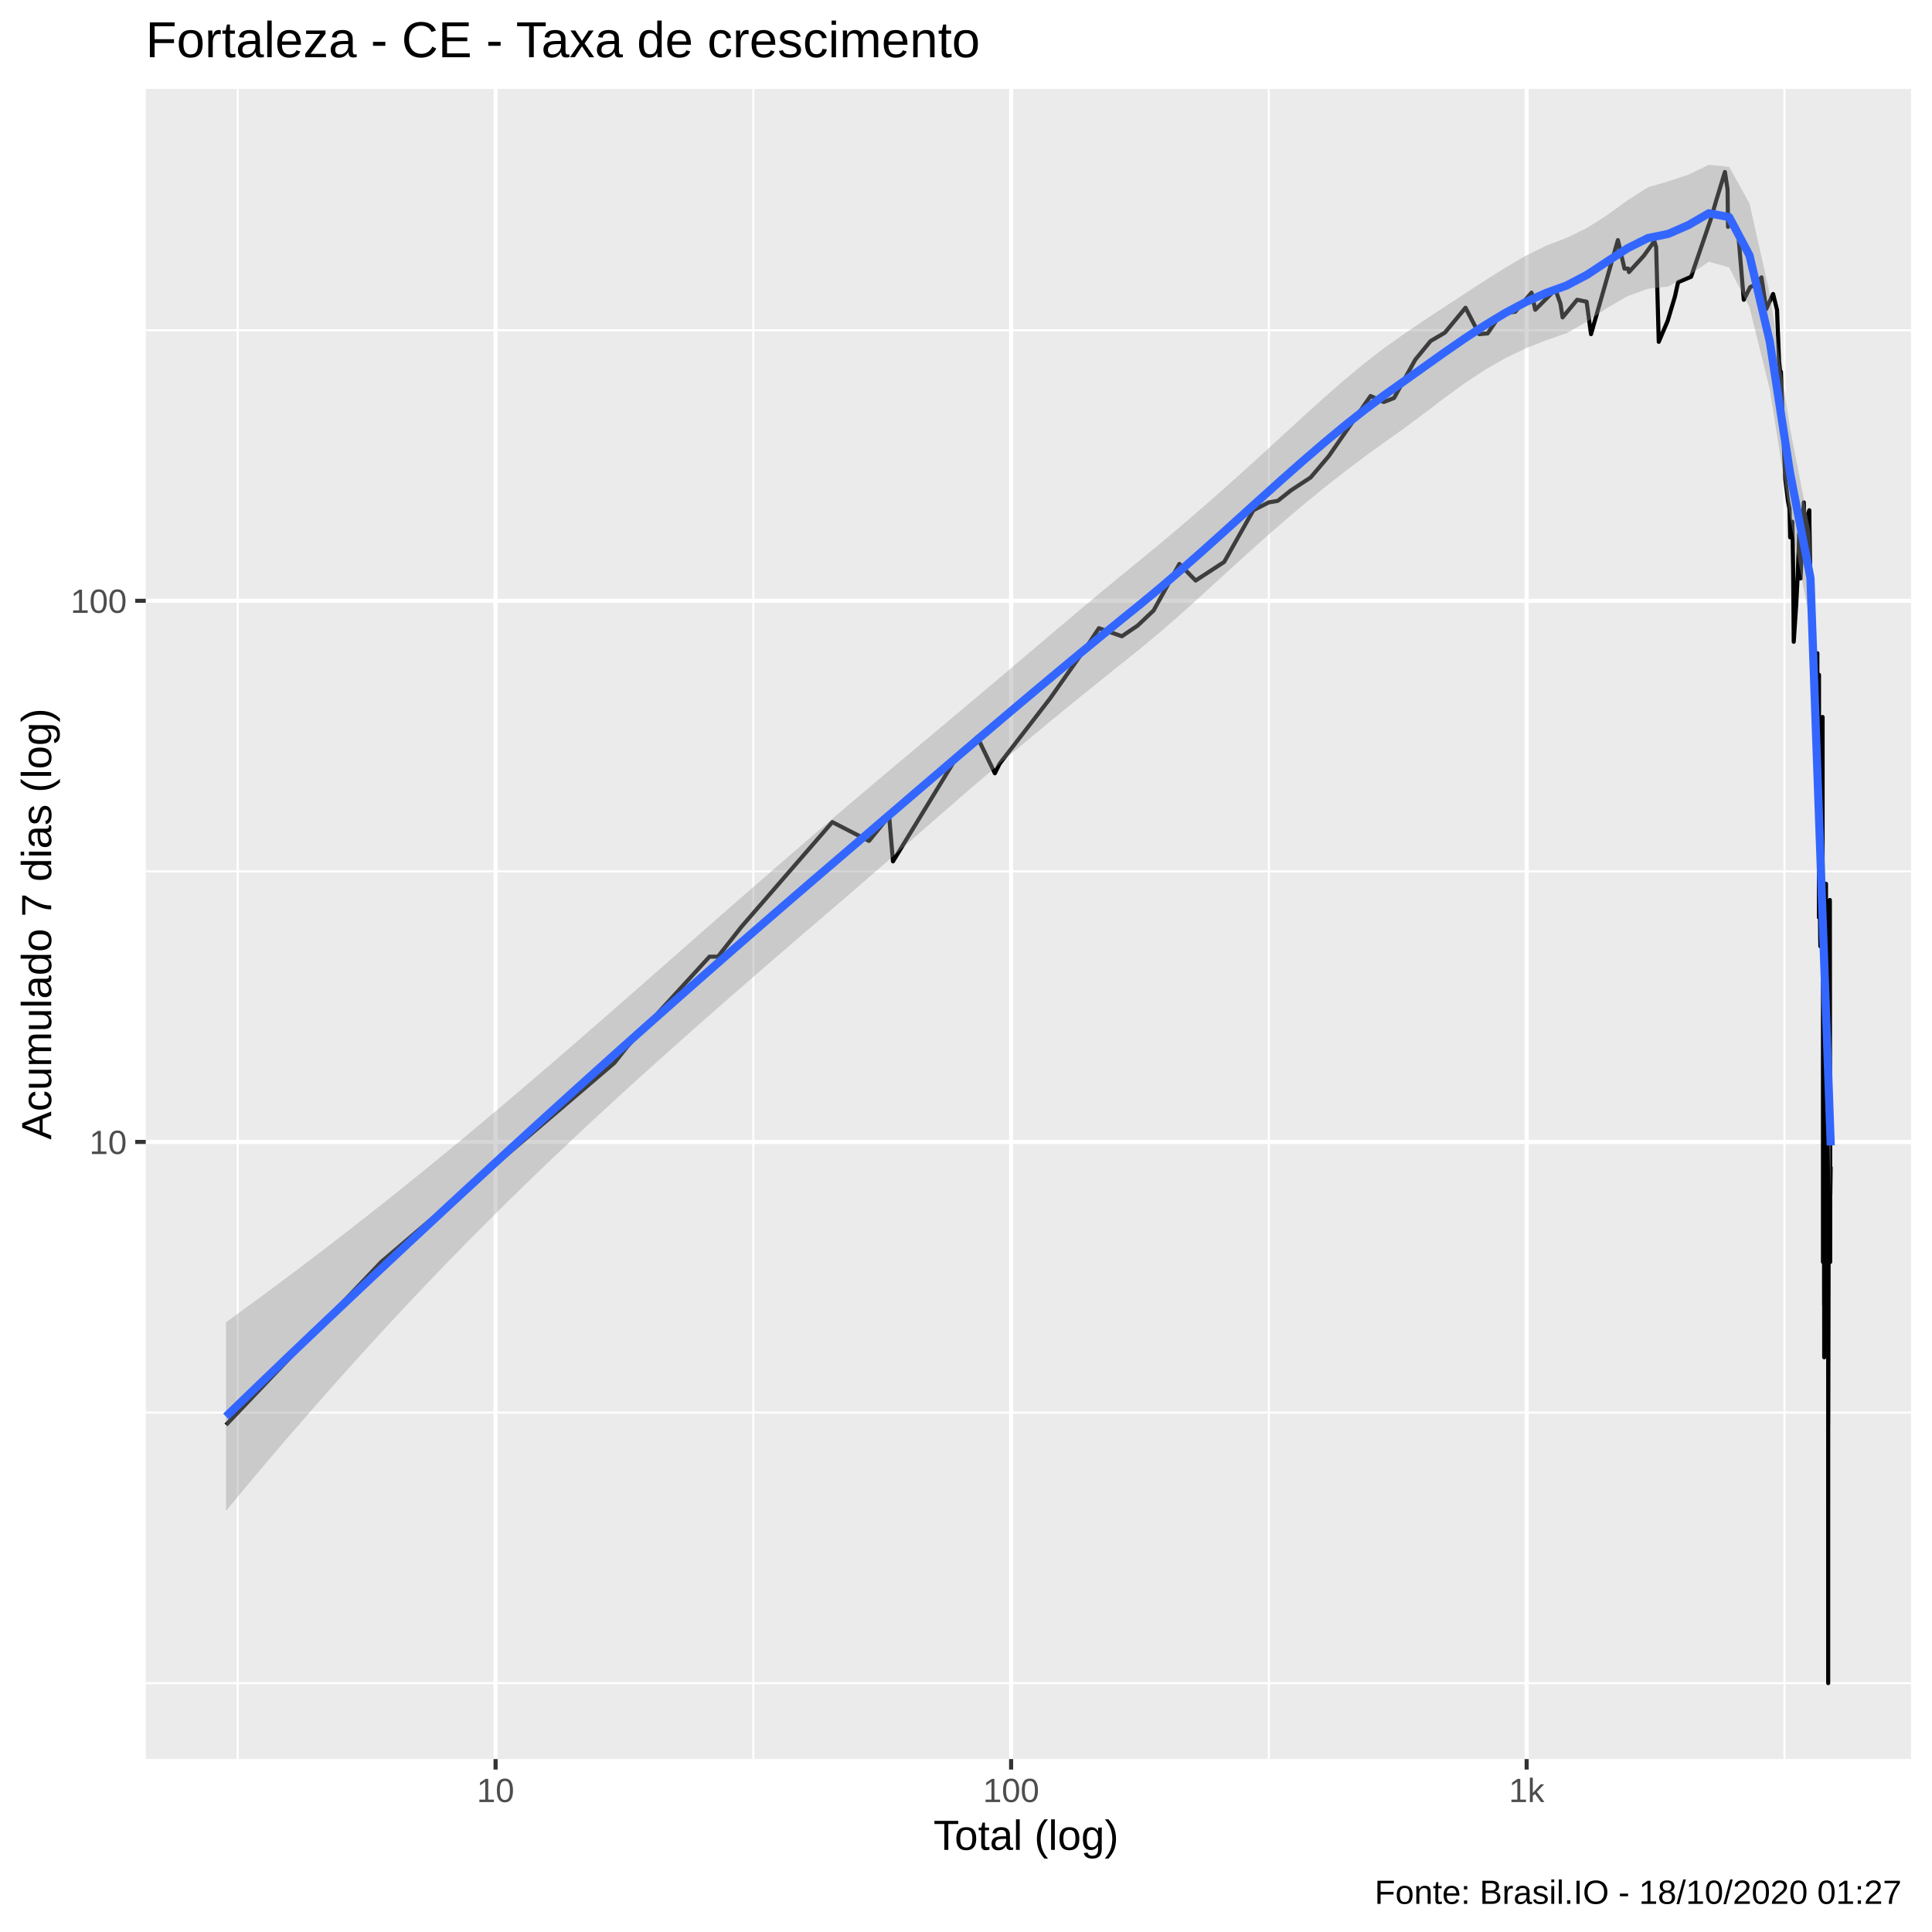
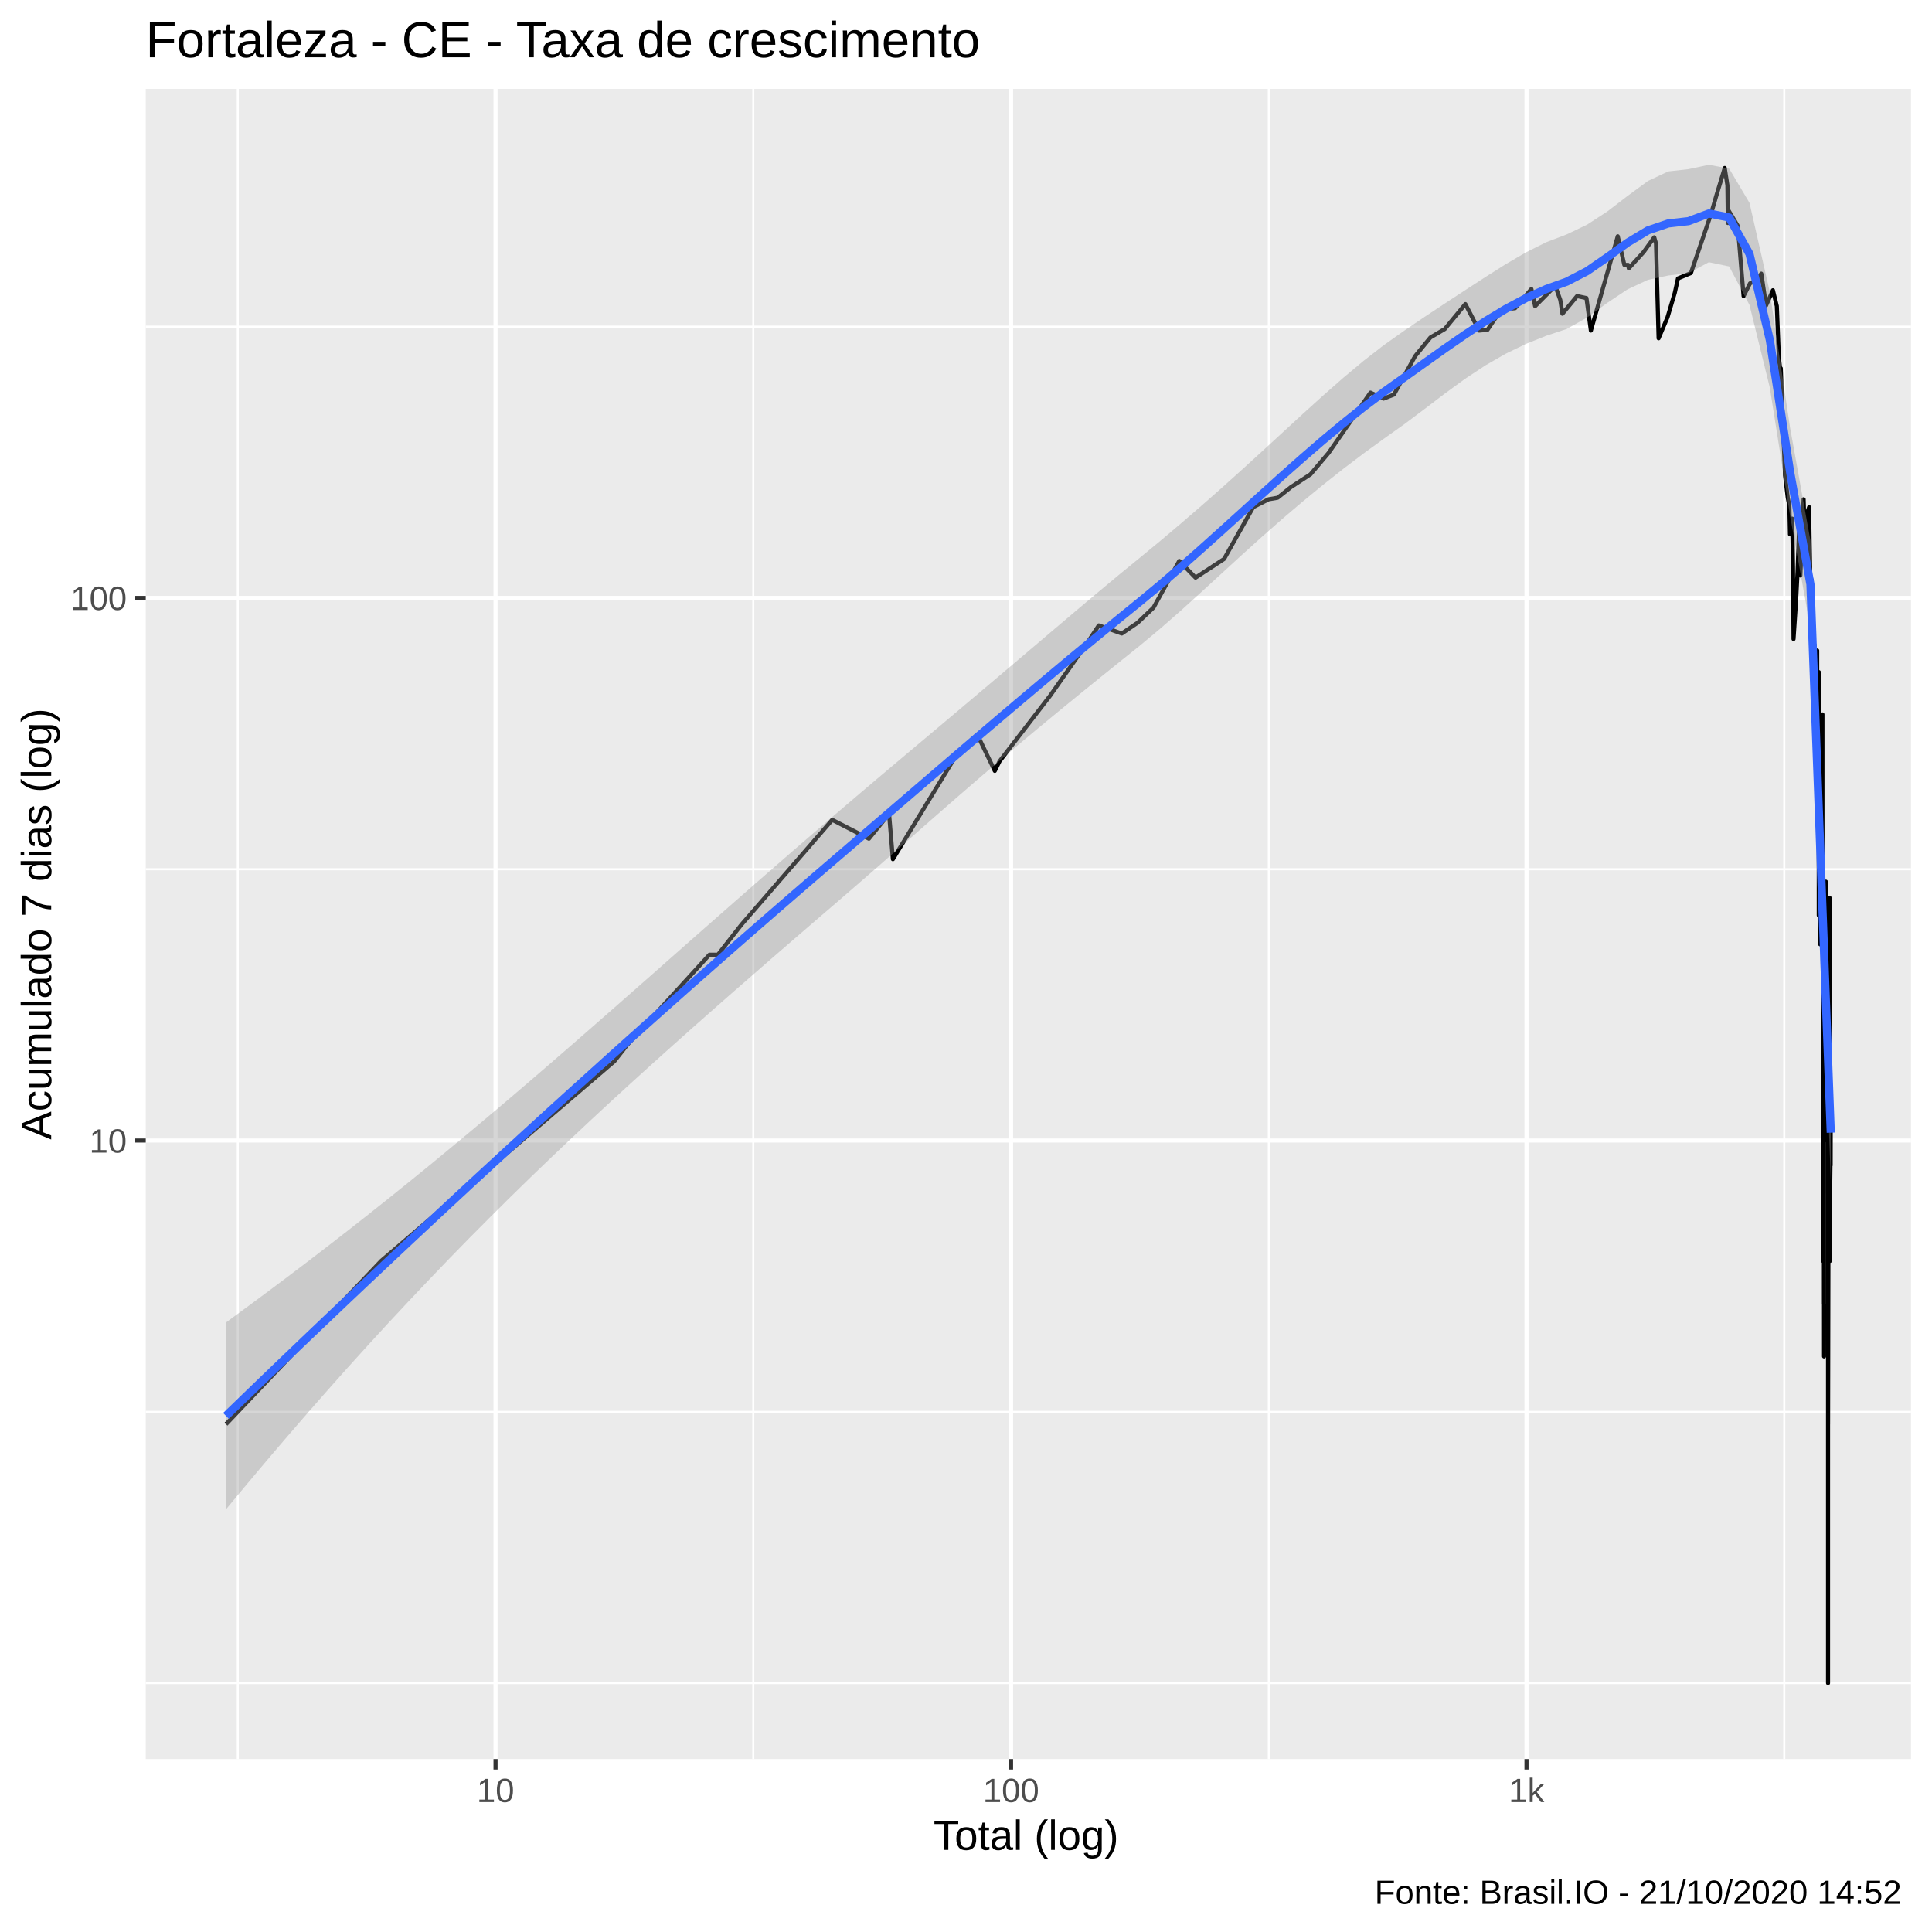
<svg xmlns="http://www.w3.org/2000/svg" viewBox="0 0 504.00 504.00">
  <defs>
    <style type="text/css">
    line, polyline, polygon, path, rect, circle {
      fill: none;
      stroke: #000000;
      stroke-linecap: round;
      stroke-linejoin: round;
      stroke-miterlimit: 10.00;
    }
  </style>
  </defs>
  <rect width="100%" height="100%" style="stroke: none; fill: #FFFFFF;" />
  <rect x="-0" y="0.00" width="504.00" height="504.00" style="stroke-width: 1.07; stroke: #FFFFFF; fill: #FFFFFF;" />
  <defs>
    <clipPath id="cpMzguMDJ8NDk4LjUyfDQ1OC44OHwyMy4xOQ==">
      <rect x="38.02" y="23.19" width="460.50" height="435.69" />
    </clipPath>
  </defs>
  <rect x="38.02" y="23.19" width="460.50" height="435.69" style="stroke-width: 1.07; stroke: none; fill: #EBEBEB;" clip-path="url(#cpMzguMDJ8NDk4LjUyfDQ1OC44OHwyMy4xOQ==)" />
  <polyline points="38.02,439.07 498.52,439.07 " style="stroke-width: 0.53; stroke: #FFFFFF; stroke-linecap: butt;" clip-path="url(#cpMzguMDJ8NDk4LjUyfDQ1OC44OHwyMy4xOQ==)" />
-   <polyline points="38.02,368.49 498.52,368.49 " style="stroke-width: 0.53; stroke: #FFFFFF; stroke-linecap: butt;" clip-path="url(#cpMzguMDJ8NDk4LjUyfDQ1OC44OHwyMy4xOQ==)" />
-   <polyline points="38.02,227.32 498.52,227.32 " style="stroke-width: 0.53; stroke: #FFFFFF; stroke-linecap: butt;" clip-path="url(#cpMzguMDJ8NDk4LjUyfDQ1OC44OHwyMy4xOQ==)" />
-   <polyline points="38.02,86.15 498.52,86.15 " style="stroke-width: 0.53; stroke: #FFFFFF; stroke-linecap: butt;" clip-path="url(#cpMzguMDJ8NDk4LjUyfDQ1OC44OHwyMy4xOQ==)" />
+   <polyline points="38.02,368.30 498.52,368.30 " style="stroke-width: 0.53; stroke: #FFFFFF; stroke-linecap: butt;" clip-path="url(#cpMzguMDJ8NDk4LjUyfDQ1OC44OHwyMy4xOQ==)" />
+   <polyline points="38.02,226.76 498.52,226.76 " style="stroke-width: 0.53; stroke: #FFFFFF; stroke-linecap: butt;" clip-path="url(#cpMzguMDJ8NDk4LjUyfDQ1OC44OHwyMy4xOQ==)" />
+   <polyline points="38.02,85.21 498.52,85.21 " style="stroke-width: 0.53; stroke: #FFFFFF; stroke-linecap: butt;" clip-path="url(#cpMzguMDJ8NDk4LjUyfDQ1OC44OHwyMy4xOQ==)" />
  <polyline points="62.03,458.88 62.03,23.19 " style="stroke-width: 0.53; stroke: #FFFFFF; stroke-linecap: butt;" clip-path="url(#cpMzguMDJ8NDk4LjUyfDQ1OC44OHwyMy4xOQ==)" />
-   <polyline points="196.52,458.88 196.52,23.19 " style="stroke-width: 0.53; stroke: #FFFFFF; stroke-linecap: butt;" clip-path="url(#cpMzguMDJ8NDk4LjUyfDQ1OC44OHwyMy4xOQ==)" />
-   <polyline points="331.01,458.88 331.01,23.19 " style="stroke-width: 0.53; stroke: #FFFFFF; stroke-linecap: butt;" clip-path="url(#cpMzguMDJ8NDk4LjUyfDQ1OC44OHwyMy4xOQ==)" />
-   <polyline points="465.51,458.88 465.51,23.19 " style="stroke-width: 0.53; stroke: #FFFFFF; stroke-linecap: butt;" clip-path="url(#cpMzguMDJ8NDk4LjUyfDQ1OC44OHwyMy4xOQ==)" />
-   <polyline points="38.02,297.90 498.52,297.90 " style="stroke-width: 1.07; stroke: #FFFFFF; stroke-linecap: butt;" clip-path="url(#cpMzguMDJ8NDk4LjUyfDQ1OC44OHwyMy4xOQ==)" />
-   <polyline points="38.02,156.73 498.52,156.73 " style="stroke-width: 1.07; stroke: #FFFFFF; stroke-linecap: butt;" clip-path="url(#cpMzguMDJ8NDk4LjUyfDQ1OC44OHwyMy4xOQ==)" />
-   <polyline points="129.28,458.88 129.28,23.19 " style="stroke-width: 1.07; stroke: #FFFFFF; stroke-linecap: butt;" clip-path="url(#cpMzguMDJ8NDk4LjUyfDQ1OC44OHwyMy4xOQ==)" />
-   <polyline points="263.77,458.88 263.77,23.19 " style="stroke-width: 1.07; stroke: #FFFFFF; stroke-linecap: butt;" clip-path="url(#cpMzguMDJ8NDk4LjUyfDQ1OC44OHwyMy4xOQ==)" />
-   <polyline points="398.26,458.88 398.26,23.19 " style="stroke-width: 1.07; stroke: #FFFFFF; stroke-linecap: butt;" clip-path="url(#cpMzguMDJ8NDk4LjUyfDQ1OC44OHwyMy4xOQ==)" />
-   <polyline points="58.95,371.72 58.95,371.72 75.76,354.08 88.79,340.40 88.79,340.40 99.44,329.22 99.44,329.22 160.27,277.27 163.61,273.05 185.09,249.56 187.29,249.56 193.45,241.73 217.13,214.46 217.13,214.46 226.69,219.37 231.95,212.91 232.95,224.71 249.26,198.02 254.96,192.28 259.53,201.73 260.77,199.23 273.93,182.21 283.84,168.16 286.67,163.88 292.66,165.98 296.79,163.19 300.95,159.24 307.66,147.11 311.91,151.45 319.35,146.59 326.96,133.11 330.97,131.06 333.33,130.66 336.77,127.92 341.90,124.56 346.61,119.02 357.54,103.31 360.96,104.87 363.66,103.83 369.20,93.83 373.19,88.97 376.92,86.78 382.31,80.28 385.88,87.17 388.08,86.97 391.65,81.70 395.26,81.34 399.53,76.35 400.50,80.81 405.76,75.53 407.08,79.23 407.63,82.80 411.43,78.20 413.90,78.71 415.05,87.17 422.06,62.64 423.78,70.08 424.76,70.08 424.94,70.98 428.81,66.74 431.58,62.91 432.04,64.52 432.72,89.17 435.04,83.72 436.94,77.35 437.77,73.61 441.15,72.20 446.32,57.09 447.77,52.10 449.98,44.87 450.67,49.38 450.79,59.17 450.81,55.66 453.37,59.93 454.90,78.20 456.58,74.89 458.61,73.92 459.39,72.51 459.39,73.45 459.52,72.36 460.75,80.63 462.55,76.69 463.57,80.81 464.10,94.27 464.51,97.92 464.53,99.10 464.59,96.98 465.02,108.12 465.72,124.93 466.42,130.66 466.83,132.70 467.00,140.18 467.00,138.33 467.01,138.33 467.57,136.10 467.78,148.70 467.93,167.42 468.60,157.35 468.98,149.79 469.31,140.65 469.34,139.25 469.52,150.34 469.71,150.89 470.56,131.06 470.85,140.18 471.40,145.05 471.40,144.04 471.42,134.80 472.00,133.11 472.03,136.99 472.31,153.74 472.64,152.02 472.79,168.16 472.79,167.42 472.80,166.70 473.29,171.19 473.35,184.10 473.37,168.90 473.77,178.60 474.03,172.76 474.08,170.41 474.09,170.41 474.12,196.83 474.50,177.73 474.50,204.34 474.50,239.32 474.52,176.03 474.52,228.54 474.54,232.63 474.62,228.54 474.87,246.84 475.03,226.59 475.10,216.06 475.20,208.48 475.24,205.69 475.34,204.34 475.37,226.59 475.46,187.04 475.46,234.78 475.56,255.41 475.56,329.22 475.57,230.55 475.59,241.73 475.59,269.09 475.59,277.27 475.71,269.09 475.76,286.73 475.77,286.73 475.82,265.37 475.82,265.37 475.85,340.40 475.87,261.87 475.87,297.90 475.87,319.77 475.88,354.08 475.90,340.40 " style="stroke-width: 1.07; stroke-linecap: butt;" clip-path="url(#cpMzguMDJ8NDk4LjUyfDQ1OC44OHwyMy4xOQ==)" />
-   <polyline points="475.93,249.56 476.02,297.90 476.02,297.90 476.11,269.09 476.31,230.55 476.33,234.78 476.34,230.55 476.34,232.63 476.34,252.42 476.39,261.87 476.41,241.73 476.51,281.82 476.51,286.73 476.53,286.73 476.53,286.73 476.70,246.84 476.79,261.87 476.80,239.32 476.80,237.01 476.83,255.41 476.89,241.73 476.89,281.82 476.91,241.73 476.91,311.58 476.92,311.58 476.92,439.07 476.92,396.58 476.94,304.36 476.94,319.77 476.94,371.72 477.11,286.73 477.27,244.23 477.29,246.84 477.32,241.73 477.32,277.27 477.33,239.32 477.35,234.78 477.35,234.78 477.42,297.90 477.44,297.90 477.44,329.22 477.45,304.36 477.45,311.58 477.45,304.36 477.47,311.58 477.56,304.36 477.57,304.36 477.59,304.36 " style="stroke-width: 1.07; stroke-linecap: butt;" clip-path="url(#cpMzguMDJ8NDk4LjUyfDQ1OC44OHwyMy4xOQ==)" />
-   <polygon points="58.95,344.94 64.25,341.08 69.55,337.19 74.85,333.24 80.15,329.25 85.45,325.21 90.75,321.12 96.05,316.98 101.35,312.79 106.65,308.55 111.95,304.26 117.24,299.92 122.54,295.53 127.84,291.10 133.14,286.63 138.44,282.11 143.74,277.56 149.04,272.98 154.34,268.37 159.64,263.75 164.94,259.10 170.24,254.45 175.54,249.79 180.83,245.13 186.13,240.48 191.43,235.84 196.73,231.21 202.03,226.60 207.33,222.01 212.63,217.44 217.93,212.90 223.23,208.39 228.53,203.91 233.83,199.45 239.13,195.01 244.43,190.57 249.72,186.12 255.02,181.67 260.32,177.20 265.62,172.71 270.92,168.22 276.22,163.74 281.52,159.26 286.82,154.82 292.12,150.43 297.42,146.10 302.72,141.74 308.02,137.28 313.31,132.73 318.61,128.08 323.91,123.34 329.21,118.52 334.51,113.66 339.81,108.80 345.11,104.00 350.41,99.36 355.71,94.94 361.01,90.84 366.31,87.09 371.61,83.50 376.90,80.01 382.20,76.54 387.50,73.11 392.80,69.77 398.10,66.68 403.40,64.06 408.70,62.04 414.00,59.47 419.30,56.08 424.60,52.24 429.90,48.86 435.20,47.30 440.49,45.54 445.79,42.99 451.09,43.52 456.39,53.08 461.69,76.65 466.99,111.93 472.29,138.84 477.59,286.58 477.59,311.03 472.29,162.68 466.99,135.09 461.69,101.61 456.39,80.16 451.09,69.77 445.79,68.27 440.49,71.88 435.20,74.73 429.90,75.34 424.60,77.25 419.30,80.30 414.00,83.90 408.70,86.91 403.40,88.73 398.10,90.83 392.80,93.38 387.50,96.41 382.20,99.90 376.90,103.75 371.61,107.77 366.31,111.73 361.01,115.49 355.71,119.34 350.41,123.34 345.11,127.51 339.81,131.85 334.51,136.34 329.21,140.99 323.91,145.76 318.61,150.60 313.31,155.44 308.02,160.22 302.72,164.85 297.42,169.25 292.12,173.49 286.82,177.74 281.52,182.02 276.22,186.34 270.92,190.71 265.62,195.13 260.32,199.60 255.02,204.13 249.72,208.71 244.43,213.32 239.13,217.96 233.83,222.60 228.53,227.24 223.23,231.85 217.93,236.41 212.63,240.95 207.33,245.50 202.03,250.07 196.73,254.66 191.43,259.28 186.13,263.91 180.83,268.58 175.54,273.29 170.24,278.03 164.94,282.82 159.64,287.66 154.34,292.55 149.04,297.51 143.74,302.53 138.44,307.62 133.14,312.78 127.84,318.03 122.54,323.36 117.24,328.77 111.95,334.27 106.65,339.86 101.35,345.54 96.05,351.31 90.75,357.17 85.45,363.11 80.15,369.15 74.85,375.27 69.55,381.48 64.25,387.77 58.95,394.15 " style="stroke-width: 0.00; stroke: none; fill: #999999; fill-opacity: 0.40;" clip-path="url(#cpMzguMDJ8NDk4LjUyfDQ1OC44OHwyMy4xOQ==)" />
-   <polyline points="58.95,344.94 64.25,341.08 69.55,337.19 74.85,333.24 80.15,329.25 85.45,325.21 90.75,321.12 96.05,316.98 101.35,312.79 106.65,308.55 111.95,304.26 117.24,299.92 122.54,295.53 127.84,291.10 133.14,286.63 138.44,282.11 143.74,277.56 149.04,272.98 154.34,268.37 159.64,263.75 164.94,259.10 170.24,254.45 175.54,249.79 180.83,245.13 186.13,240.48 191.43,235.84 196.73,231.21 202.03,226.60 207.33,222.01 212.63,217.44 217.93,212.90 223.23,208.39 228.53,203.91 233.83,199.45 239.13,195.01 244.43,190.57 249.72,186.12 255.02,181.67 260.32,177.20 265.62,172.71 270.92,168.22 276.22,163.74 281.52,159.26 286.82,154.82 292.12,150.43 297.42,146.10 302.72,141.74 308.02,137.28 313.31,132.73 318.61,128.08 323.91,123.34 329.21,118.52 334.51,113.66 339.81,108.80 345.11,104.00 350.41,99.36 355.71,94.94 361.01,90.84 366.31,87.09 371.61,83.50 376.90,80.01 382.20,76.54 387.50,73.11 392.80,69.77 398.10,66.68 403.40,64.06 408.70,62.04 414.00,59.47 419.30,56.08 424.60,52.24 429.90,48.86 435.20,47.30 440.49,45.54 445.79,42.99 451.09,43.52 456.39,53.08 461.69,76.65 466.99,111.93 472.29,138.84 477.59,286.58 " style="stroke-width: 2.13; stroke: none;" clip-path="url(#cpMzguMDJ8NDk4LjUyfDQ1OC44OHwyMy4xOQ==)" />
-   <polyline points="477.59,311.03 472.29,162.68 466.99,135.09 461.69,101.61 456.39,80.16 451.09,69.77 445.79,68.27 440.49,71.88 435.20,74.73 429.90,75.34 424.60,77.25 419.30,80.30 414.00,83.90 408.70,86.91 403.40,88.73 398.10,90.83 392.80,93.38 387.50,96.41 382.20,99.90 376.90,103.75 371.61,107.77 366.31,111.73 361.01,115.49 355.71,119.34 350.41,123.34 345.11,127.51 339.81,131.85 334.51,136.34 329.21,140.99 323.91,145.76 318.61,150.60 313.31,155.44 308.02,160.22 302.72,164.85 297.42,169.25 292.12,173.49 286.82,177.74 281.52,182.02 276.22,186.34 270.92,190.71 265.62,195.13 260.32,199.60 255.02,204.13 249.72,208.71 244.43,213.32 239.13,217.96 233.83,222.60 228.53,227.24 223.23,231.85 217.93,236.41 212.63,240.95 207.33,245.50 202.03,250.07 196.73,254.66 191.43,259.28 186.13,263.91 180.83,268.58 175.54,273.29 170.24,278.03 164.94,282.82 159.64,287.66 154.34,292.55 149.04,297.51 143.74,302.53 138.44,307.62 133.14,312.78 127.84,318.03 122.54,323.36 117.24,328.77 111.95,334.27 106.65,339.86 101.35,345.54 96.05,351.31 90.75,357.17 85.45,363.11 80.15,369.15 74.85,375.27 69.55,381.48 64.25,387.77 58.95,394.15 " style="stroke-width: 2.13; stroke: none;" clip-path="url(#cpMzguMDJ8NDk4LjUyfDQ1OC44OHwyMy4xOQ==)" />
-   <polyline points="58.95,369.54 64.25,364.43 69.55,359.33 74.85,354.25 80.15,349.20 85.45,344.16 90.75,339.14 96.05,334.14 101.35,329.16 106.65,324.20 111.95,319.27 117.24,314.35 122.54,309.45 127.84,304.57 133.14,299.71 138.44,294.86 143.74,290.04 149.04,285.24 154.34,280.46 159.64,275.70 164.94,270.96 170.24,266.24 175.54,261.54 180.83,256.86 186.13,252.20 191.43,247.56 196.73,242.94 202.03,238.34 207.33,233.76 212.63,229.20 217.93,224.66 223.23,220.12 228.53,215.57 233.83,211.03 239.13,206.48 244.43,201.95 249.72,197.42 255.02,192.90 260.32,188.40 265.62,183.92 270.92,179.47 276.22,175.04 281.52,170.64 286.82,166.28 292.12,161.96 297.42,157.68 302.72,153.29 308.02,148.75 313.31,144.09 318.61,139.34 323.91,134.55 329.21,129.76 334.51,125.00 339.81,120.32 345.11,115.76 350.41,111.35 355.71,107.14 361.01,103.16 366.31,99.41 371.61,95.64 376.90,91.88 382.20,88.22 387.50,84.76 392.80,81.57 398.10,78.75 403.40,76.39 408.70,74.47 414.00,71.69 419.30,68.19 424.60,64.75 429.90,62.10 435.20,61.01 440.49,58.71 445.79,55.63 451.09,56.64 456.39,66.62 461.69,89.13 466.99,123.51 472.29,150.76 477.59,298.81 " style="stroke-width: 2.13; stroke: #3366FF; stroke-linecap: butt;" clip-path="url(#cpMzguMDJ8NDk4LjUyfDQ1OC44OHwyMy4xOQ==)" />
+   <polyline points="196.51,458.88 196.51,23.19 " style="stroke-width: 0.53; stroke: #FFFFFF; stroke-linecap: butt;" clip-path="url(#cpMzguMDJ8NDk4LjUyfDQ1OC44OHwyMy4xOQ==)" />
+   <polyline points="330.99,458.88 330.99,23.19 " style="stroke-width: 0.53; stroke: #FFFFFF; stroke-linecap: butt;" clip-path="url(#cpMzguMDJ8NDk4LjUyfDQ1OC44OHwyMy4xOQ==)" />
+   <polyline points="465.46,458.88 465.46,23.19 " style="stroke-width: 0.53; stroke: #FFFFFF; stroke-linecap: butt;" clip-path="url(#cpMzguMDJ8NDk4LjUyfDQ1OC44OHwyMy4xOQ==)" />
+   <polyline points="38.02,297.53 498.52,297.53 " style="stroke-width: 1.07; stroke: #FFFFFF; stroke-linecap: butt;" clip-path="url(#cpMzguMDJ8NDk4LjUyfDQ1OC44OHwyMy4xOQ==)" />
+   <polyline points="38.02,155.98 498.52,155.98 " style="stroke-width: 1.07; stroke: #FFFFFF; stroke-linecap: butt;" clip-path="url(#cpMzguMDJ8NDk4LjUyfDQ1OC44OHwyMy4xOQ==)" />
+   <polyline points="129.27,458.88 129.27,23.19 " style="stroke-width: 1.07; stroke: #FFFFFF; stroke-linecap: butt;" clip-path="url(#cpMzguMDJ8NDk4LjUyfDQ1OC44OHwyMy4xOQ==)" />
+   <polyline points="263.75,458.88 263.75,23.19 " style="stroke-width: 1.07; stroke: #FFFFFF; stroke-linecap: butt;" clip-path="url(#cpMzguMDJ8NDk4LjUyfDQ1OC44OHwyMy4xOQ==)" />
+   <polyline points="398.22,458.88 398.22,23.19 " style="stroke-width: 1.07; stroke: #FFFFFF; stroke-linecap: butt;" clip-path="url(#cpMzguMDJ8NDk4LjUyfDQ1OC44OHwyMy4xOQ==)" />
+   <polyline points="58.95,371.54 58.95,371.54 75.76,353.86 88.79,340.14 88.79,340.14 99.44,328.93 99.44,328.93 160.26,276.85 163.60,272.60 185.07,249.06 187.28,249.06 193.43,241.20 217.11,213.87 217.11,213.87 226.67,218.79 231.93,212.31 232.93,224.14 249.24,197.38 254.94,191.63 259.51,201.10 260.75,198.59 273.91,181.53 283.81,167.44 286.64,163.15 292.64,165.26 296.76,162.46 300.92,158.49 307.63,146.33 311.88,150.69 319.33,145.81 326.93,132.30 330.94,130.25 333.30,129.84 336.74,127.09 341.87,123.73 346.58,118.17 357.51,102.42 360.92,103.99 363.63,102.94 369.16,92.91 373.15,88.04 376.89,85.84 382.27,79.33 385.85,86.24 388.04,86.04 391.61,80.76 395.23,80.40 399.49,75.39 400.46,79.86 405.72,74.57 407.04,78.28 407.59,81.85 411.40,77.24 413.86,77.76 415.01,86.24 422.02,61.64 423.74,69.10 424.72,69.10 424.90,70.00 428.77,65.75 431.54,61.91 432.00,63.53 432.68,88.25 435.00,82.78 436.90,76.39 437.73,72.64 441.11,71.23 446.28,56.07 447.73,51.08 449.93,43.83 450.63,48.35 450.75,58.17 450.77,54.64 453.33,58.92 454.85,77.24 456.53,73.92 458.56,72.96 459.35,71.54 459.35,72.48 459.47,71.38 460.71,79.68 462.50,75.72 463.52,79.86 464.06,93.35 464.47,97.01 464.49,98.20 464.55,96.08 464.98,107.24 465.68,124.09 466.37,129.84 466.79,131.88 466.95,139.39 466.95,137.54 466.97,137.54 467.53,135.30 467.74,147.93 467.88,166.70 468.55,156.60 468.94,149.02 469.26,139.86 469.30,138.45 469.47,149.57 469.66,150.13 470.51,130.25 470.80,139.39 471.36,144.27 471.36,143.26 471.37,134.00 471.95,132.30 471.99,136.19 472.27,152.99 472.59,151.25 472.74,167.44 472.74,166.70 472.76,165.97 473.24,170.47 473.31,183.42 473.33,168.18 473.73,177.91 473.98,172.05 474.03,169.70 474.05,169.70 474.08,196.18 474.46,177.04 474.46,203.72 474.46,238.79 474.48,175.33 474.48,227.98 474.49,232.08 474.57,227.98 474.82,246.33 474.98,226.03 475.06,215.46 475.15,207.87 475.20,205.07 475.29,203.72 475.32,226.03 475.42,186.37 475.42,234.24 475.51,254.92 475.51,328.93 475.53,230.00 475.54,241.20 475.54,268.64 475.54,276.85 475.67,268.64 475.71,286.32 475.73,286.32 475.78,264.91 475.78,264.91 475.81,340.14 475.82,261.40 475.82,297.53 475.82,319.45 475.84,353.86 475.85,340.14 " style="stroke-width: 1.07; stroke-linecap: butt;" clip-path="url(#cpMzguMDJ8NDk4LjUyfDQ1OC44OHwyMy4xOQ==)" />
+   <polyline points="475.88,249.06 475.98,297.53 475.98,297.53 476.07,268.64 476.27,230.00 476.28,234.24 476.30,230.00 476.30,232.08 476.30,251.92 476.35,261.40 476.36,241.20 476.47,281.40 476.47,286.32 476.48,286.32 476.48,286.32 476.65,246.33 476.74,261.40 476.76,238.79 476.76,236.47 476.79,254.92 476.85,241.20 476.85,281.40 476.86,241.20 476.86,311.25 476.88,311.25 476.88,439.07 476.88,396.47 476.89,304.01 476.89,319.45 476.89,371.54 477.06,286.32 477.23,243.71 477.24,246.33 477.27,241.20 477.27,276.85 477.29,238.79 477.30,234.24 477.30,234.24 477.38,297.53 477.39,297.53 477.39,328.93 477.41,304.01 477.41,311.25 477.41,304.01 477.42,311.25 477.51,304.01 477.53,304.01 477.54,304.01 477.54,297.53 477.56,304.01 477.59,286.32 " style="stroke-width: 1.07; stroke-linecap: butt;" clip-path="url(#cpMzguMDJ8NDk4LjUyfDQ1OC44OHwyMy4xOQ==)" />
+   <polygon points="58.95,344.99 64.25,341.11 69.55,337.18 74.85,333.21 80.15,329.20 85.45,325.13 90.75,321.02 96.05,316.85 101.35,312.64 106.65,308.38 111.95,304.07 117.24,299.71 122.54,295.31 127.84,290.86 133.14,286.37 138.44,281.84 143.74,277.27 149.04,272.67 154.34,268.05 159.64,263.41 164.94,258.75 170.24,254.09 175.54,249.41 180.83,244.74 186.13,240.08 191.43,235.42 196.73,230.78 202.03,226.16 207.33,221.55 212.63,216.97 217.93,212.42 223.23,207.90 228.53,203.40 233.83,198.93 239.13,194.47 244.43,190.02 249.72,185.56 255.02,181.09 260.32,176.61 265.62,172.12 270.92,167.62 276.22,163.12 281.52,158.63 286.82,154.18 292.12,149.77 297.42,145.44 302.72,141.07 308.02,136.59 313.31,132.03 318.61,127.36 323.91,122.60 329.21,117.77 334.51,112.90 339.81,108.02 345.11,103.22 350.41,98.57 355.71,94.14 361.01,90.03 366.31,86.27 371.61,82.68 376.90,79.18 382.20,75.71 387.50,72.27 392.80,68.92 398.10,65.82 403.40,63.17 408.70,61.15 414.00,58.62 419.30,55.17 424.60,51.10 429.90,47.21 435.20,44.72 440.49,44.13 445.79,42.99 451.09,43.99 456.39,52.92 461.69,76.21 466.99,111.65 472.29,141.05 477.59,283.29 477.59,307.68 472.29,163.84 466.99,134.65 461.69,101.12 456.39,79.56 451.09,69.51 445.79,68.40 440.49,71.24 435.20,71.87 429.90,73.00 424.60,75.47 419.30,79.00 414.00,82.85 408.70,85.82 403.40,87.58 398.10,89.70 392.80,92.27 387.50,95.32 382.20,98.82 376.90,102.68 371.61,106.71 366.31,110.68 361.01,114.45 355.71,118.30 350.41,122.32 345.11,126.51 339.81,130.86 334.51,135.37 329.21,140.03 323.91,144.81 318.61,149.67 313.31,154.52 308.02,159.31 302.72,163.95 297.42,168.37 292.12,172.62 286.82,176.89 281.52,181.18 276.22,185.51 270.92,189.89 265.62,194.32 260.32,198.81 255.02,203.35 249.72,207.94 244.43,212.56 239.13,217.21 233.83,221.86 228.53,226.51 223.23,231.12 217.93,235.70 212.63,240.25 207.33,244.82 202.03,249.40 196.73,254.01 191.43,258.63 186.13,263.28 180.83,267.97 175.54,272.68 170.24,277.44 164.94,282.24 159.64,287.09 154.34,292.00 149.04,296.97 143.74,302.00 138.44,307.10 133.14,312.28 127.84,317.54 122.54,322.87 117.24,328.30 111.95,333.81 106.65,339.41 101.35,345.09 96.05,350.87 90.75,356.73 85.45,362.68 80.15,368.72 74.85,374.85 69.55,381.06 64.25,387.36 58.95,393.74 " style="stroke-width: 0.00; stroke: none; fill: #999999; fill-opacity: 0.40;" clip-path="url(#cpMzguMDJ8NDk4LjUyfDQ1OC44OHwyMy4xOQ==)" />
+   <polyline points="58.95,344.99 64.25,341.11 69.55,337.18 74.85,333.21 80.15,329.20 85.45,325.13 90.75,321.02 96.05,316.85 101.35,312.64 106.65,308.38 111.95,304.07 117.24,299.71 122.54,295.31 127.84,290.86 133.14,286.37 138.44,281.84 143.74,277.27 149.04,272.67 154.34,268.05 159.64,263.41 164.94,258.75 170.24,254.09 175.54,249.41 180.83,244.74 186.13,240.08 191.43,235.42 196.73,230.78 202.03,226.16 207.33,221.55 212.63,216.97 217.93,212.42 223.23,207.90 228.53,203.40 233.83,198.93 239.13,194.47 244.43,190.02 249.72,185.56 255.02,181.09 260.32,176.61 265.62,172.12 270.92,167.62 276.22,163.12 281.52,158.63 286.82,154.18 292.12,149.77 297.42,145.44 302.72,141.07 308.02,136.59 313.31,132.03 318.61,127.36 323.91,122.60 329.21,117.77 334.51,112.90 339.81,108.02 345.11,103.22 350.41,98.57 355.71,94.14 361.01,90.03 366.31,86.27 371.61,82.68 376.90,79.18 382.20,75.71 387.50,72.27 392.80,68.92 398.10,65.82 403.40,63.17 408.70,61.15 414.00,58.62 419.30,55.17 424.60,51.10 429.90,47.21 435.20,44.72 440.49,44.13 445.79,42.99 451.09,43.99 456.39,52.92 461.69,76.21 466.99,111.65 472.29,141.05 477.59,283.29 " style="stroke-width: 2.13; stroke: none;" clip-path="url(#cpMzguMDJ8NDk4LjUyfDQ1OC44OHwyMy4xOQ==)" />
+   <polyline points="477.59,307.68 472.29,163.84 466.99,134.65 461.69,101.12 456.39,79.56 451.09,69.51 445.79,68.40 440.49,71.24 435.20,71.87 429.90,73.00 424.60,75.47 419.30,79.00 414.00,82.85 408.70,85.82 403.40,87.58 398.10,89.70 392.80,92.27 387.50,95.32 382.20,98.82 376.90,102.68 371.61,106.71 366.31,110.68 361.01,114.45 355.71,118.30 350.41,122.32 345.11,126.51 339.81,130.86 334.51,135.37 329.21,140.03 323.91,144.81 318.61,149.67 313.31,154.52 308.02,159.31 302.72,163.95 297.42,168.37 292.12,172.62 286.82,176.89 281.52,181.18 276.22,185.51 270.92,189.89 265.62,194.32 260.32,198.81 255.02,203.35 249.72,207.94 244.43,212.56 239.13,217.21 233.83,221.86 228.53,226.51 223.23,231.12 217.93,235.70 212.63,240.25 207.33,244.82 202.03,249.40 196.73,254.01 191.43,258.63 186.13,263.28 180.83,267.97 175.54,272.68 170.24,277.44 164.94,282.24 159.64,287.09 154.34,292.00 149.04,296.97 143.74,302.00 138.44,307.10 133.14,312.28 127.84,317.54 122.54,322.87 117.24,328.30 111.95,333.81 106.65,339.41 101.35,345.09 96.05,350.87 90.75,356.73 85.45,362.68 80.15,368.72 74.85,374.85 69.55,381.06 64.25,387.36 58.95,393.74 " style="stroke-width: 2.13; stroke: none;" clip-path="url(#cpMzguMDJ8NDk4LjUyfDQ1OC44OHwyMy4xOQ==)" />
+   <polyline points="58.95,369.36 64.25,364.23 69.55,359.12 74.85,354.03 80.15,348.96 85.45,343.91 90.75,338.87 96.05,333.86 101.35,328.87 106.65,323.89 111.95,318.94 117.24,314.01 122.54,309.09 127.84,304.20 133.14,299.32 138.44,294.47 143.74,289.63 149.04,284.82 154.34,280.03 159.64,275.25 164.94,270.50 170.24,265.76 175.54,261.05 180.83,256.35 186.13,251.68 191.43,247.03 196.73,242.39 202.03,237.78 207.33,233.19 212.63,228.61 217.93,224.06 223.23,219.51 228.53,214.95 233.83,210.40 239.13,205.84 244.43,201.29 249.72,196.75 255.02,192.22 260.32,187.71 265.62,183.22 270.92,178.75 276.22,174.31 281.52,169.90 286.82,165.53 292.12,161.20 297.42,156.90 302.72,152.51 308.02,147.95 313.31,143.27 318.61,138.51 323.91,133.71 329.21,128.90 334.51,124.13 339.81,119.44 345.11,114.86 350.41,110.45 355.71,106.22 361.01,102.24 366.31,98.48 371.61,94.70 376.90,90.93 382.20,87.27 387.50,83.79 392.80,80.59 398.10,77.76 403.40,75.38 408.70,73.48 414.00,70.74 419.30,67.09 424.60,63.29 429.90,60.10 435.20,58.29 440.49,57.69 445.79,55.69 451.09,56.75 456.39,66.24 461.69,88.67 466.99,123.15 472.29,152.44 477.59,295.48 " style="stroke-width: 2.13; stroke: #3366FF; stroke-linecap: butt;" clip-path="url(#cpMzguMDJ8NDk4LjUyfDQ1OC44OHwyMy4xOQ==)" />
  <defs>
    <clipPath id="cpMC4wMHw1MDQuMDB8NTA0LjAwfDAuMDA=">
      <rect x="0.00" y="0.00" width="504.00" height="504.00" />
    </clipPath>
  </defs>
  <g clip-path="url(#cpMC4wMHw1MDQuMDB8NTA0LjAwfDAuMDA=)">
-     <text x="23.30" y="301.05" style="font-size: 8.80px; fill: #4D4D4D; font-family: Arial;" textLength="9.79px" lengthAdjust="spacingAndGlyphs">10</text>
+     <text x="23.30" y="300.68" style="font-size: 8.80px; fill: #4D4D4D; font-family: Arial;" textLength="9.79px" lengthAdjust="spacingAndGlyphs">10</text>
  </g>
  <g clip-path="url(#cpMC4wMHw1MDQuMDB8NTA0LjAwfDAuMDA=)">
-     <text x="18.41" y="159.88" style="font-size: 8.80px; fill: #4D4D4D; font-family: Arial;" textLength="14.68px" lengthAdjust="spacingAndGlyphs">100</text>
+     <text x="18.41" y="159.13" style="font-size: 8.80px; fill: #4D4D4D; font-family: Arial;" textLength="14.68px" lengthAdjust="spacingAndGlyphs">100</text>
  </g>
-   <polyline points="35.28,297.90 38.02,297.90 " style="stroke-width: 1.07; stroke: #333333; stroke-linecap: butt;" clip-path="url(#cpMC4wMHw1MDQuMDB8NTA0LjAwfDAuMDA=)" />
-   <polyline points="35.28,156.73 38.02,156.73 " style="stroke-width: 1.07; stroke: #333333; stroke-linecap: butt;" clip-path="url(#cpMC4wMHw1MDQuMDB8NTA0LjAwfDAuMDA=)" />
-   <polyline points="129.28,461.62 129.28,458.88 " style="stroke-width: 1.07; stroke: #333333; stroke-linecap: butt;" clip-path="url(#cpMC4wMHw1MDQuMDB8NTA0LjAwfDAuMDA=)" />
-   <polyline points="263.77,461.62 263.77,458.88 " style="stroke-width: 1.07; stroke: #333333; stroke-linecap: butt;" clip-path="url(#cpMC4wMHw1MDQuMDB8NTA0LjAwfDAuMDA=)" />
-   <polyline points="398.26,461.62 398.26,458.88 " style="stroke-width: 1.07; stroke: #333333; stroke-linecap: butt;" clip-path="url(#cpMC4wMHw1MDQuMDB8NTA0LjAwfDAuMDA=)" />
+   <polyline points="35.28,297.53 38.02,297.53 " style="stroke-width: 1.07; stroke: #333333; stroke-linecap: butt;" clip-path="url(#cpMC4wMHw1MDQuMDB8NTA0LjAwfDAuMDA=)" />
+   <polyline points="35.28,155.98 38.02,155.98 " style="stroke-width: 1.07; stroke: #333333; stroke-linecap: butt;" clip-path="url(#cpMC4wMHw1MDQuMDB8NTA0LjAwfDAuMDA=)" />
+   <polyline points="129.27,461.62 129.27,458.88 " style="stroke-width: 1.07; stroke: #333333; stroke-linecap: butt;" clip-path="url(#cpMC4wMHw1MDQuMDB8NTA0LjAwfDAuMDA=)" />
+   <polyline points="263.75,461.62 263.75,458.88 " style="stroke-width: 1.07; stroke: #333333; stroke-linecap: butt;" clip-path="url(#cpMC4wMHw1MDQuMDB8NTA0LjAwfDAuMDA=)" />
+   <polyline points="398.22,461.62 398.22,458.88 " style="stroke-width: 1.07; stroke: #333333; stroke-linecap: butt;" clip-path="url(#cpMC4wMHw1MDQuMDB8NTA0LjAwfDAuMDA=)" />
  <g clip-path="url(#cpMC4wMHw1MDQuMDB8NTA0LjAwfDAuMDA=)">
    <text x="124.38" y="470.11" style="font-size: 8.80px; fill: #4D4D4D; font-family: Arial;" textLength="9.79px" lengthAdjust="spacingAndGlyphs">10</text>
  </g>
  <g clip-path="url(#cpMC4wMHw1MDQuMDB8NTA0LjAwfDAuMDA=)">
-     <text x="256.43" y="470.11" style="font-size: 8.80px; fill: #4D4D4D; font-family: Arial;" textLength="14.68px" lengthAdjust="spacingAndGlyphs">100</text>
+     <text x="256.41" y="470.11" style="font-size: 8.80px; fill: #4D4D4D; font-family: Arial;" textLength="14.68px" lengthAdjust="spacingAndGlyphs">100</text>
  </g>
  <g clip-path="url(#cpMC4wMHw1MDQuMDB8NTA0LjAwfDAuMDA=)">
-     <text x="393.61" y="470.11" style="font-size: 8.80px; fill: #4D4D4D; font-family: Arial;" textLength="9.29px" lengthAdjust="spacingAndGlyphs">1k</text>
+     <text x="393.58" y="470.11" style="font-size: 8.80px; fill: #4D4D4D; font-family: Arial;" textLength="9.29px" lengthAdjust="spacingAndGlyphs">1k</text>
  </g>
  <g clip-path="url(#cpMC4wMHw1MDQuMDB8NTA0LjAwfDAuMDA=)">
    <text x="243.51" y="482.57" style="font-size: 11.00px; font-family: Arial;" textLength="49.52px" lengthAdjust="spacingAndGlyphs">Total (log)</text>
  </g>
  <g clip-path="url(#cpMC4wMHw1MDQuMDB8NTA0LjAwfDAuMDA=)">
    <text transform="translate(13.35,297.28) rotate(-90)" style="font-size: 11.00px; font-family: Arial;" textLength="112.50px" lengthAdjust="spacingAndGlyphs">Acumulado 7 dias (log)</text>
  </g>
  <g clip-path="url(#cpMC4wMHw1MDQuMDB8NTA0LjAwfDAuMDA=)">
    <text x="38.02" y="14.93" style="font-size: 13.20px; font-family: Arial;" textLength="219.34px" lengthAdjust="spacingAndGlyphs">Fortaleza - CE - Taxa de crescimento</text>
  </g>
  <g clip-path="url(#cpMC4wMHw1MDQuMDB8NTA0LjAwfDAuMDA=)">
-     <text x="358.61" y="496.67" style="font-size: 8.80px; font-family: Arial;" textLength="139.91px" lengthAdjust="spacingAndGlyphs">Fonte: Brasil.IO -  18/10/2020 01:27</text>
+     <text x="358.61" y="496.67" style="font-size: 8.80px; font-family: Arial;" textLength="139.91px" lengthAdjust="spacingAndGlyphs">Fonte: Brasil.IO -  21/10/2020 14:52</text>
  </g>
</svg>
